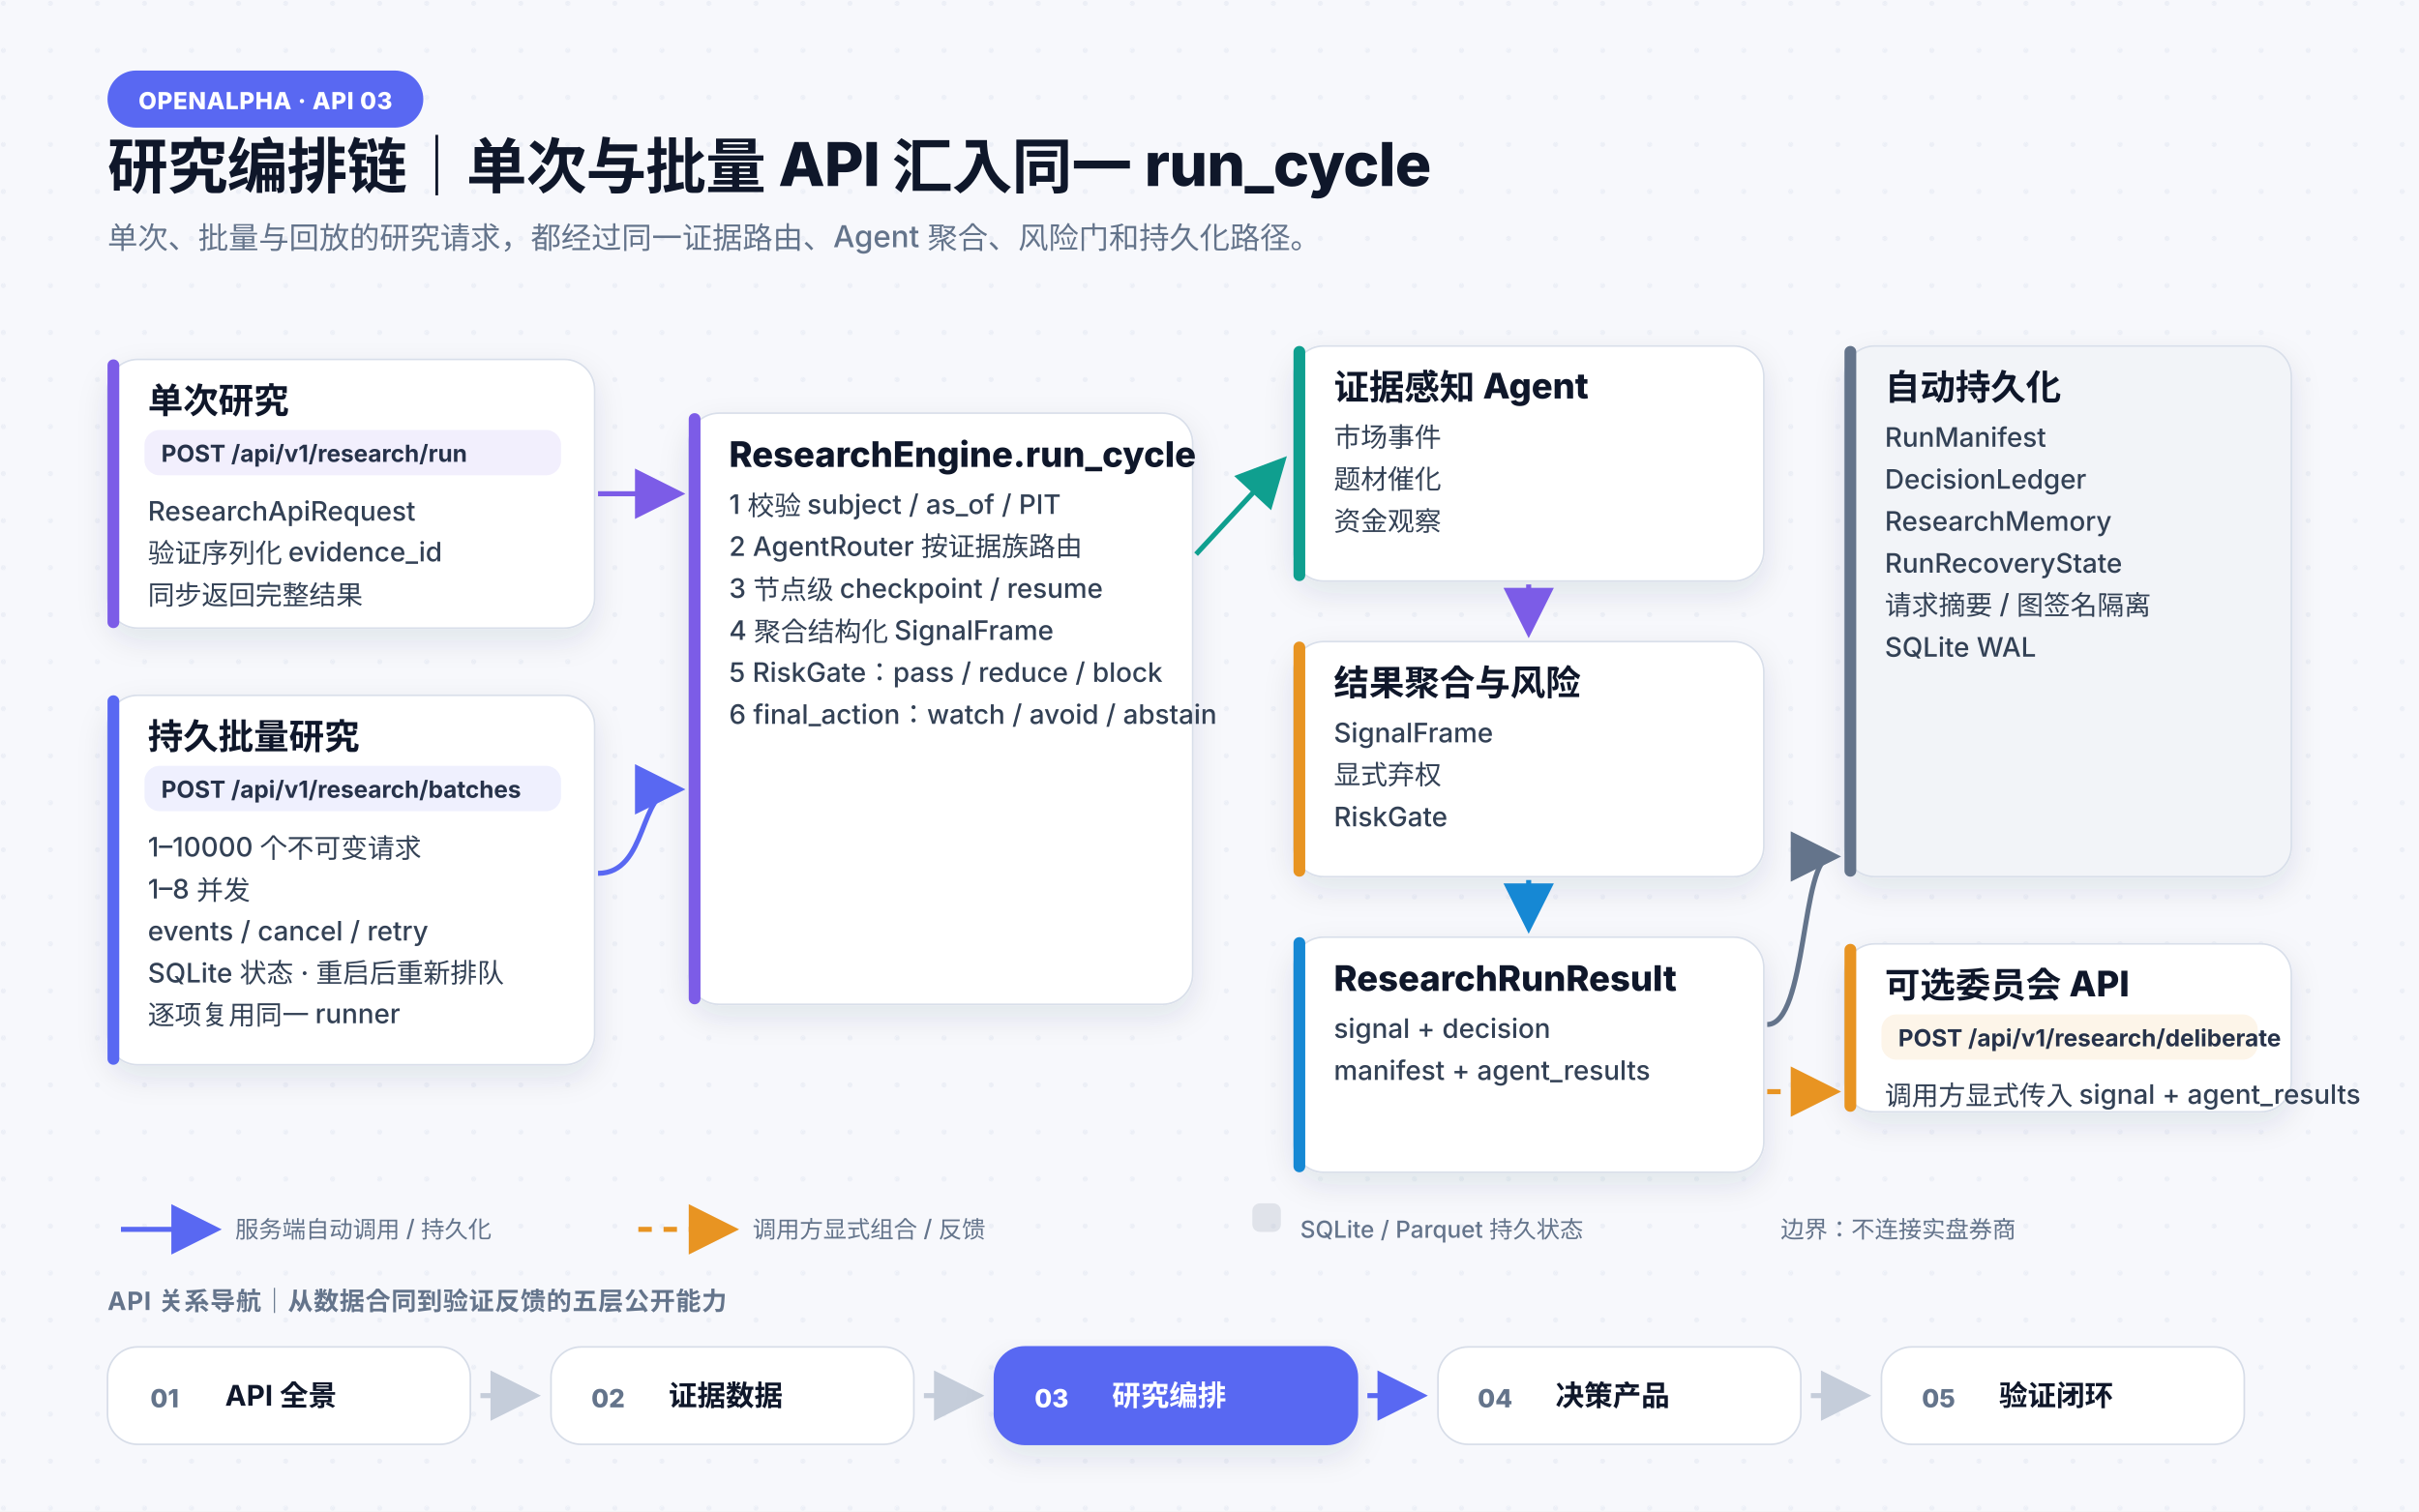
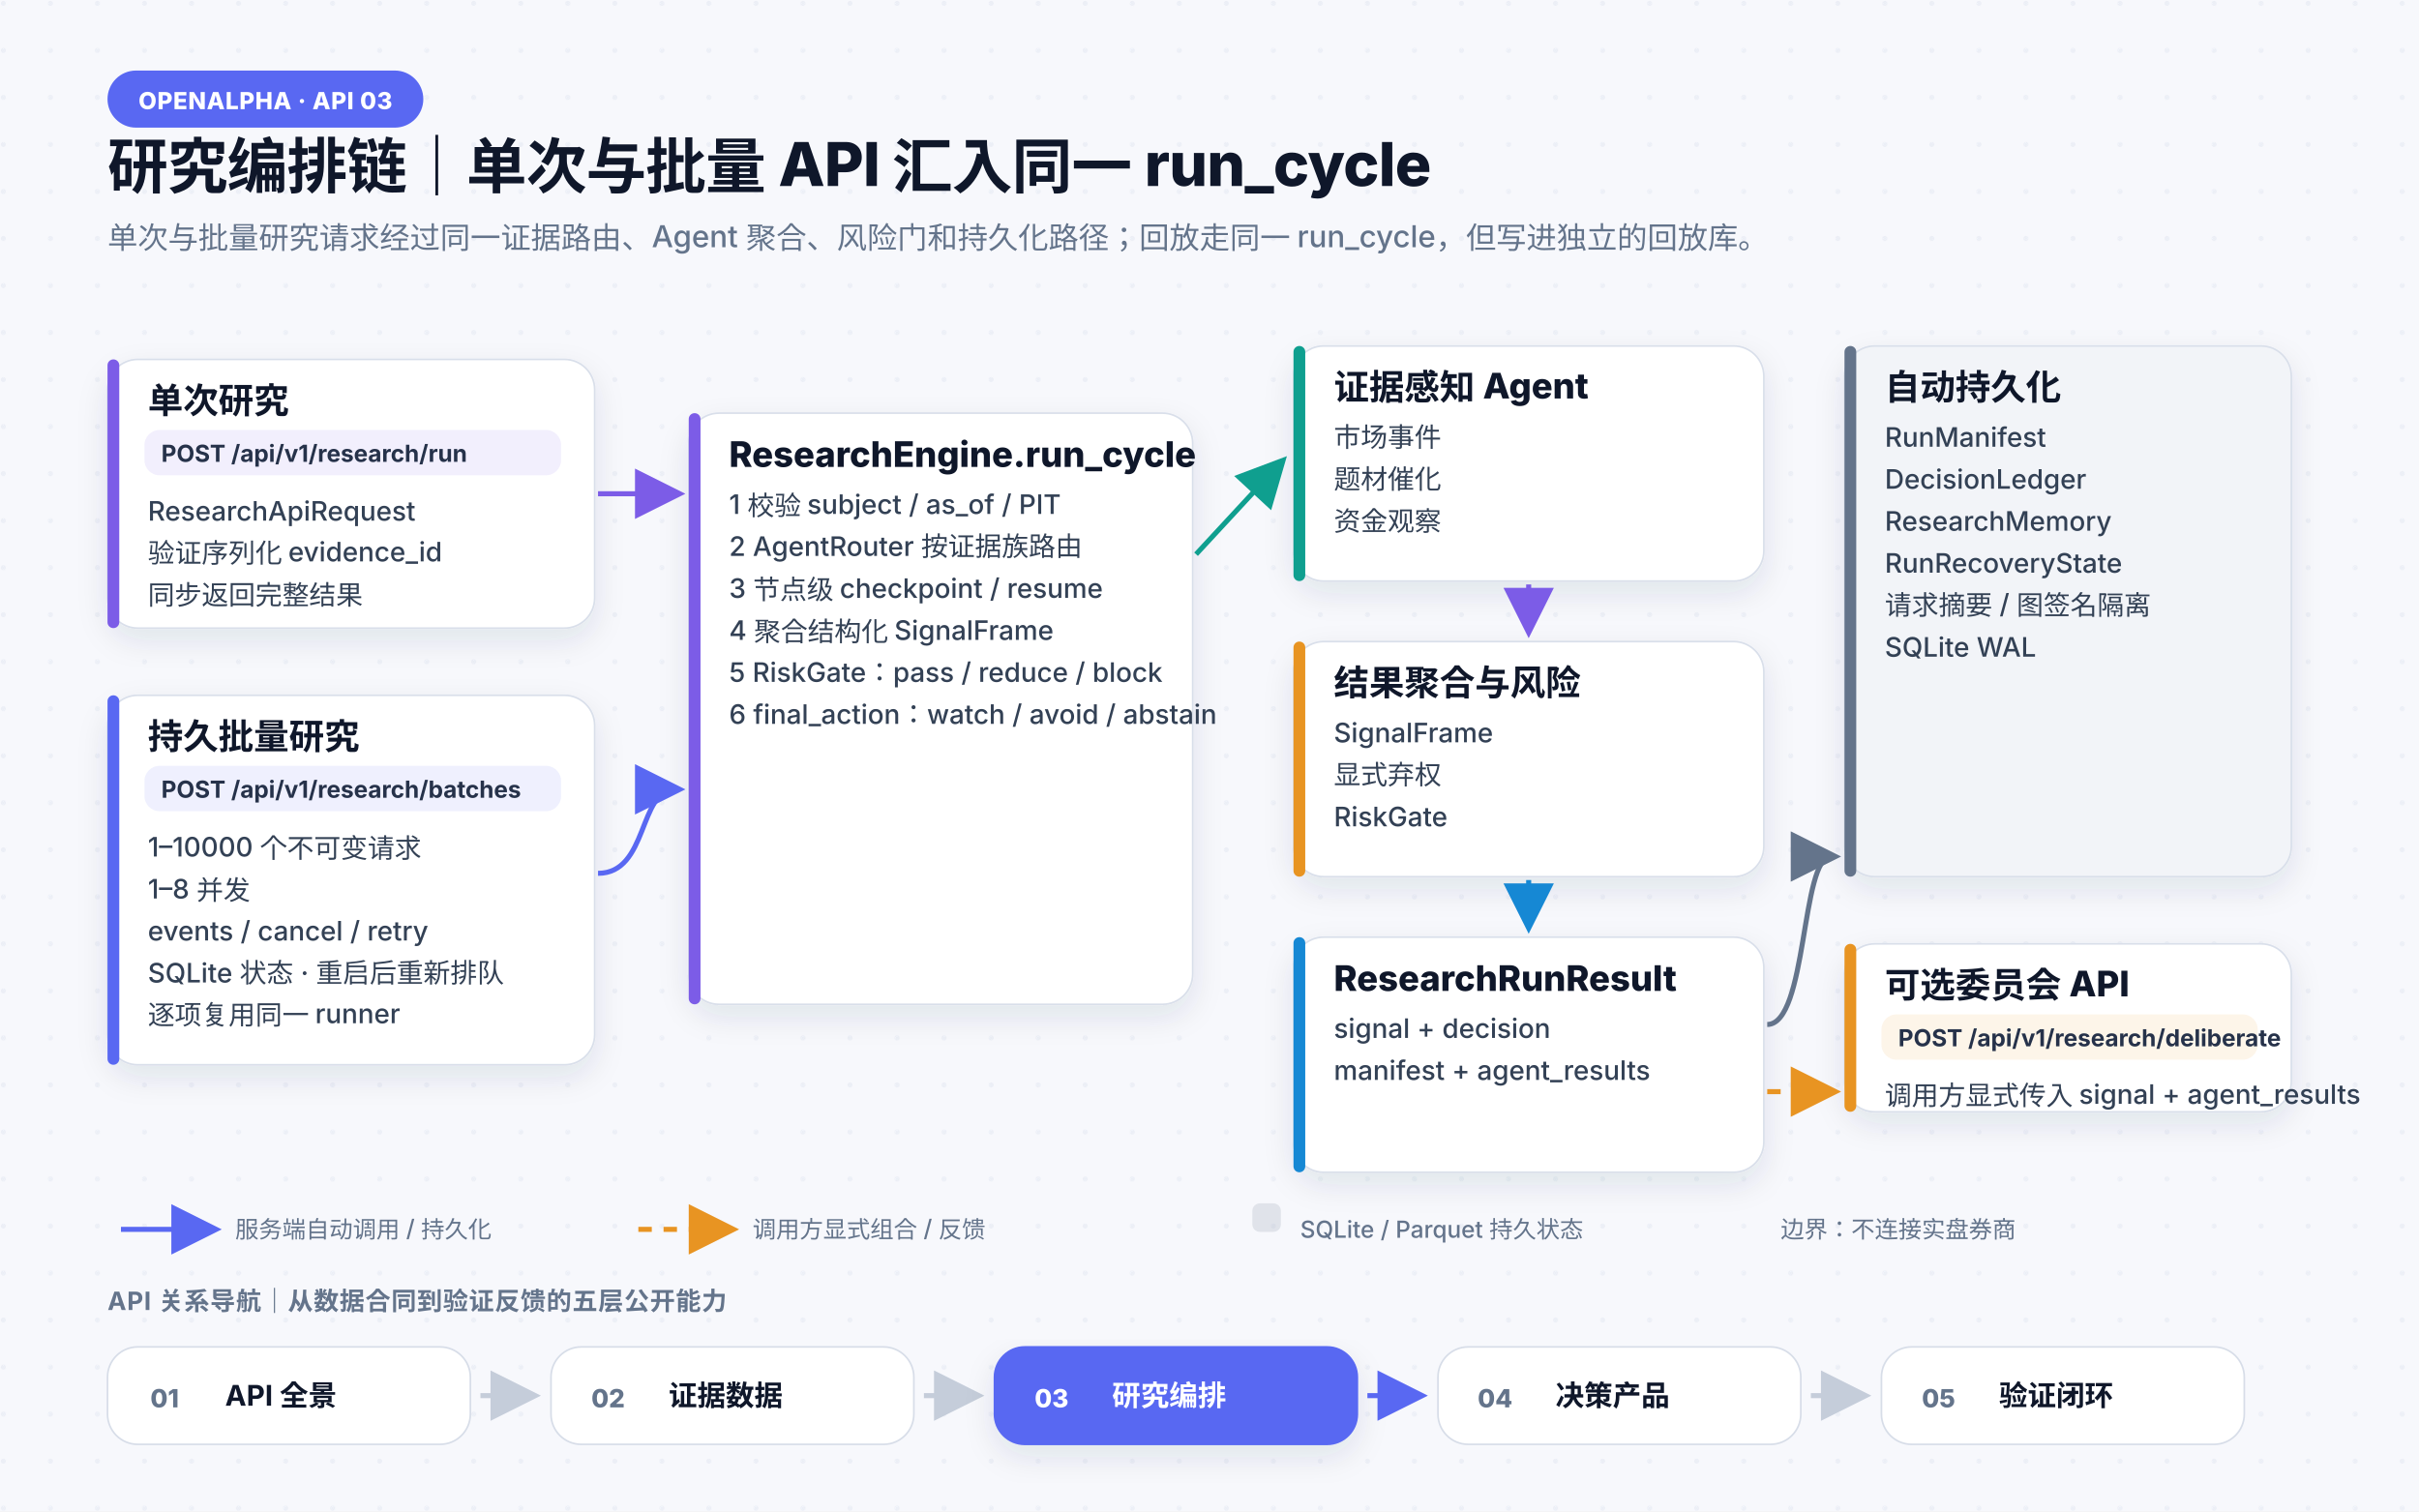
<svg xmlns="http://www.w3.org/2000/svg" width="1440" height="900" viewBox="0 0 1440 900" role="img" aria-labelledby="title desc">
  <defs>
    <filter id="shadow" x="-20%" y="-20%" width="140%" height="160%">
      <feDropShadow dx="0" dy="7" stdDeviation="9" flood-color="#27324A" flood-opacity=".10" />
    </filter>
    <marker id="arrow" markerWidth="10" markerHeight="10" refX="8" refY="5" orient="auto" markerUnits="strokeWidth">
      <path d="M0,0 L10,5 L0,10 z" fill="context-stroke" />
    </marker>
    <pattern id="dots" width="28" height="28" patternUnits="userSpaceOnUse">
      <circle cx="2" cy="2" r="1.5" fill="#D8DEEB" />
    </pattern>
    <style>
      text { font-family: Inter, "Noto Sans SC", "Microsoft YaHei", Arial, sans-serif; }
      .title { font-size: 36px; font-weight: 760; fill: #0F172A; letter-spacing: -.4px; }
      .subtitle { font-size: 18px; font-weight: 450; fill: #64748B; }
      .section { font-size: 14px; font-weight: 800; letter-spacing: 1.1px; }
      .cardTitle { font-size: 21px; font-weight: 760; fill: #0F172A; }
      .body { font-size: 16px; font-weight: 500; fill: #334155; }
      .small { font-size: 14px; font-weight: 520; fill: #64748B; }
      .endpoint { font-size: 14px; font-weight: 720; fill: #26324A; }
      .pill { font-size: 14px; font-weight: 780; letter-spacing: .35px; }
      .arrowLabel { font-size: 13px; font-weight: 700; fill: #64748B; }
      .navCaption { font-size: 15px; font-weight: 650; fill: #64748B; letter-spacing: .4px; }
      .navNumber { font-size: 15px; font-weight: 800; }
      .navLabel { font-size: 17px; font-weight: 720; }
    </style>
  </defs>
  <rect width="1440" height="900" fill="#F7F8FC" />
  <rect width="1440" height="900" fill="url(#dots)" opacity=".36" />
  <rect x="64" y="42" width="188" height="34" rx="17" fill="#5968F2" />
  <text x="158" y="65" class="pill" text-anchor="middle" fill="#FFFFFF">OPENALPHA · API 03</text>
  <text x="64" y="112" class="title">研究编排链｜单次与批量 API 汇入同一 run_cycle</text>
-   <text x="64" y="148" class="subtitle">单次、批量与回放的研究请求，都经过同一证据路由、Agent 聚合、风险门和持久化路径。</text>
+   <text x="64" y="148" class="subtitle">单次与批量研究请求经过同一证据路由、Agent 聚合、风险门和持久化路径；回放走同一 run_cycle，但写进独立的回放库。</text>
  <rect x="64" y="214" width="290" height="160" rx="18" fill="#FFFFFF" stroke="#D9DFEA" filter="url(#shadow)" />
  <rect x="64" y="214" width="7" height="160" rx="3.5" fill="#7C5CE7" />
  <text x="88" y="246" class="cardTitle">单次研究</text>
  <rect x="86" y="256" width="248" height="27" rx="9" fill="#7C5CE7" opacity=".10" />
  <text x="96" y="275" class="endpoint">POST /api/v1/research/run</text>
  <text x="88" y="310" class="body">ResearchApiRequest</text>
  <text x="88" y="335" class="body">验证序列化 evidence_id</text>
  <text x="88" y="360" class="body">同步返回完整结果</text>
  <rect x="64" y="414" width="290" height="220" rx="18" fill="#FFFFFF" stroke="#D9DFEA" filter="url(#shadow)" />
  <rect x="64" y="414" width="7" height="220" rx="3.5" fill="#5968F2" />
  <text x="88" y="446" class="cardTitle">持久批量研究</text>
  <rect x="86" y="456" width="248" height="27" rx="9" fill="#5968F2" opacity=".10" />
  <text x="96" y="475" class="endpoint">POST /api/v1/research/batches</text>
  <text x="88" y="510" class="body">1–10000 个不可变请求</text>
  <text x="88" y="535" class="body">1–8 并发</text>
  <text x="88" y="560" class="body">events / cancel / retry</text>
  <text x="88" y="585" class="body">SQLite 状态 · 重启后重新排队</text>
  <text x="88" y="610" class="body">逐项复用同一 runner</text>
  <rect x="410" y="246" width="300" height="352" rx="18" fill="#FFFFFF" stroke="#D9DFEA" filter="url(#shadow)" />
  <rect x="410" y="246" width="7" height="352" rx="3.5" fill="#7C5CE7" />
  <text x="434" y="278" class="cardTitle">ResearchEngine.run_cycle</text>
  <text x="434" y="306" class="body">1  校验 subject / as_of / PIT</text>
  <text x="434" y="331" class="body">2  AgentRouter 按证据族路由</text>
  <text x="434" y="356" class="body">3  节点级 checkpoint / resume</text>
  <text x="434" y="381" class="body">4  聚合结构化 SignalFrame</text>
  <text x="434" y="406" class="body">5  RiskGate：pass / reduce / block</text>
  <text x="434" y="431" class="body">6  final_action：watch / avoid / abstain</text>
  <path d="M 356 294 L 402 294" fill="none" stroke="#7C5CE7" stroke-width="3" marker-end="url(#arrow)" />
  <path d="M 356 520 C 386 520, 380 470, 402 470" fill="none" stroke="#5968F2" stroke-width="3" marker-end="url(#arrow)" />
  <rect x="770" y="206" width="280" height="140" rx="18" fill="#FFFFFF" stroke="#D9DFEA" filter="url(#shadow)" />
  <rect x="770" y="206" width="7" height="140" rx="3.5" fill="#0F9F8F" />
  <text x="794" y="238" class="cardTitle">证据感知 Agent</text>
  <text x="794" y="266" class="body">市场事件</text>
  <text x="794" y="291" class="body">题材催化</text>
  <text x="794" y="316" class="body">资金观察</text>
  <rect x="770" y="382" width="280" height="140" rx="18" fill="#FFFFFF" stroke="#D9DFEA" filter="url(#shadow)" />
  <rect x="770" y="382" width="7" height="140" rx="3.5" fill="#E89422" />
  <text x="794" y="414" class="cardTitle">结果聚合与风险</text>
  <text x="794" y="442" class="body">SignalFrame</text>
  <text x="794" y="467" class="body">显式弃权</text>
  <text x="794" y="492" class="body">RiskGate</text>
  <rect x="770" y="558" width="280" height="140" rx="18" fill="#FFFFFF" stroke="#D9DFEA" filter="url(#shadow)" />
  <rect x="770" y="558" width="7" height="140" rx="3.5" fill="#1688D4" />
  <text x="794" y="590" class="cardTitle">ResearchRunResult</text>
  <text x="794" y="618" class="body">signal + decision</text>
  <text x="794" y="643" class="body">manifest + agent_results</text>
  <path d="M 712 330 L 762 276" fill="none" stroke="#0F9F8F" stroke-width="3" marker-end="url(#arrow)" />
  <path d="M 910 348 L 910 374" fill="none" stroke="#7C5CE7" stroke-width="3" marker-end="url(#arrow)" />
  <path d="M 910 524 L 910 550" fill="none" stroke="#1688D4" stroke-width="3" marker-end="url(#arrow)" />
  <rect x="1098" y="206" width="266" height="316" rx="18" fill="#F2F4F8" stroke="#D9DFEA" filter="url(#shadow)" />
  <rect x="1098" y="206" width="7" height="316" rx="3.5" fill="#64748B" />
  <text x="1122" y="238" class="cardTitle">自动持久化</text>
  <text x="1122" y="266" class="body">RunManifest</text>
  <text x="1122" y="291" class="body">DecisionLedger</text>
  <text x="1122" y="316" class="body">ResearchMemory</text>
  <text x="1122" y="341" class="body">RunRecoveryState</text>
  <text x="1122" y="366" class="body">请求摘要 / 图签名隔离</text>
  <text x="1122" y="391" class="body">SQLite WAL</text>
  <path d="M 1052 610 C 1076 610, 1072 510, 1090 510" fill="none" stroke="#64748B" stroke-width="3" marker-end="url(#arrow)" />
  <rect x="1098" y="562" width="266" height="100" rx="18" fill="#FFFFFF" stroke="#D9DFEA" filter="url(#shadow)" />
  <rect x="1098" y="562" width="7" height="100" rx="3.5" fill="#E89422" />
  <text x="1122" y="594" class="cardTitle">可选委员会 API</text>
  <rect x="1120" y="604" width="224" height="27" rx="9" fill="#E89422" opacity=".10" />
  <text x="1130" y="623" class="endpoint">POST /api/v1/research/deliberate</text>
  <text x="1122" y="658" class="body">调用方显式传入 signal + agent_results</text>
  <path d="M 1052 650 L 1090 650" fill="none" stroke="#E89422" stroke-width="3" stroke-dasharray="8 7" marker-end="url(#arrow)" />
  <path d="M 72 732 L 126 732" fill="none" stroke="#5968F2" stroke-width="3" marker-end="url(#arrow)" />
  <text x="140" y="737" class="small">服务端自动调用 / 持久化</text>
  <path d="M 380 732 L 434 732" fill="none" stroke="#E89422" stroke-width="3" stroke-dasharray="8 7" marker-end="url(#arrow)" />
  <text x="448" y="737" class="small">调用方显式组合 / 反馈</text>
  <rect x="746" y="717" width="16" height="16" rx="4" fill="#64748B" opacity=".16" stroke="#64748B" />
  <text x="774" y="737" class="small">SQLite / Parquet 持久状态</text>
  <text x="1060" y="737" class="small">边界：不连接实盘券商</text>
  <text x="64" y="780" class="navCaption">API 关系导航｜从数据合同到验证反馈的五层公开能力</text>
  <rect x="64" y="802" width="216" height="58" rx="18" fill="#FFFFFF" stroke="#D7DDE8" />
  <text x="98" y="838" class="navNumber" text-anchor="middle" fill="#64748B">01</text>
  <text x="134" y="837" class="navLabel" fill="#0F172A">API 全景</text>
  <path d="M 286 831 L 316 831" fill="none" stroke="#C5CDDA" stroke-width="3" marker-end="url(#arrow)" />
  <rect x="328" y="802" width="216" height="58" rx="18" fill="#FFFFFF" stroke="#D7DDE8" />
  <text x="362" y="838" class="navNumber" text-anchor="middle" fill="#64748B">02</text>
  <text x="398" y="837" class="navLabel" fill="#0F172A">证据数据</text>
  <path d="M 550 831 L 580 831" fill="none" stroke="#C5CDDA" stroke-width="3" marker-end="url(#arrow)" />
  <rect x="592" y="802" width="216" height="58" rx="18" fill="#5968F2" stroke="#5968F2" filter="url(#shadow)" />
  <text x="626" y="838" class="navNumber" text-anchor="middle" fill="#FFFFFF">03</text>
  <text x="662" y="837" class="navLabel" fill="#FFFFFF">研究编排</text>
  <path d="M 814 831 L 844 831" fill="none" stroke="#5968F2" stroke-width="3" marker-end="url(#arrow)" />
  <rect x="856" y="802" width="216" height="58" rx="18" fill="#FFFFFF" stroke="#D7DDE8" />
  <text x="890" y="838" class="navNumber" text-anchor="middle" fill="#64748B">04</text>
  <text x="926" y="837" class="navLabel" fill="#0F172A">决策产品</text>
  <path d="M 1078 831 L 1108 831" fill="none" stroke="#C5CDDA" stroke-width="3" marker-end="url(#arrow)" />
  <rect x="1120" y="802" width="216" height="58" rx="18" fill="#FFFFFF" stroke="#D7DDE8" />
  <text x="1154" y="838" class="navNumber" text-anchor="middle" fill="#64748B">05</text>
  <text x="1190" y="837" class="navLabel" fill="#0F172A">验证闭环</text>
</svg>
